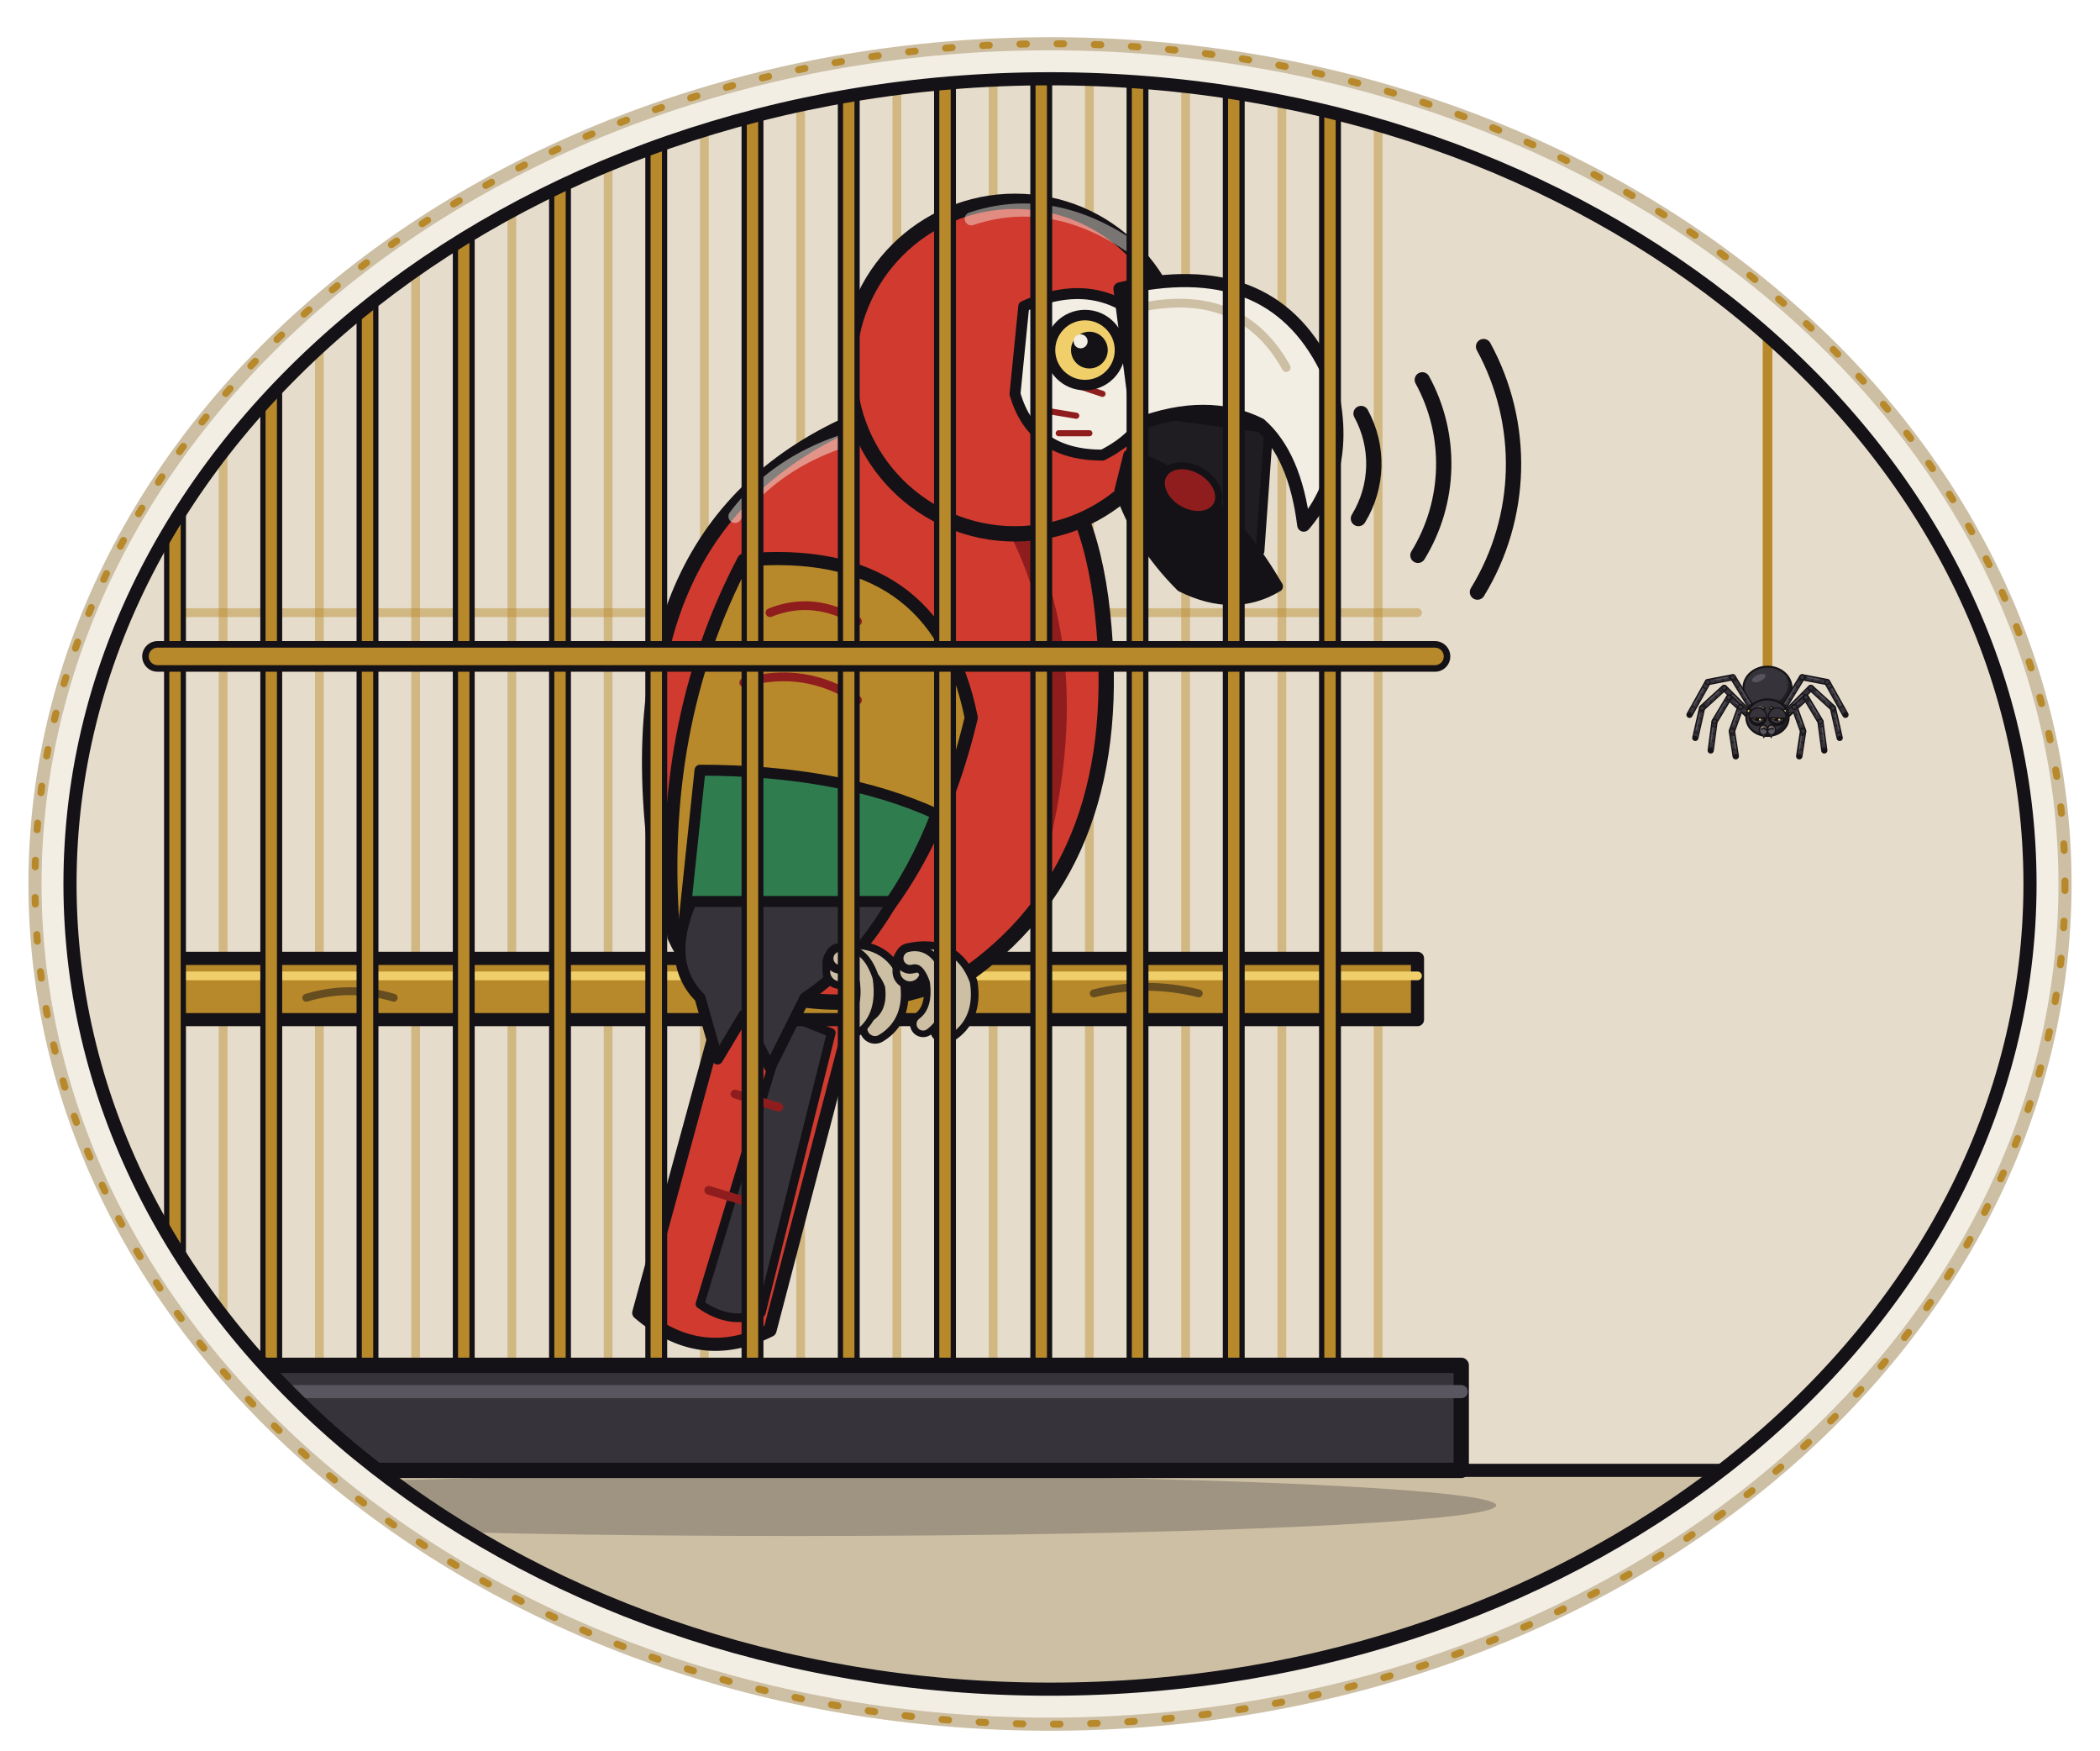
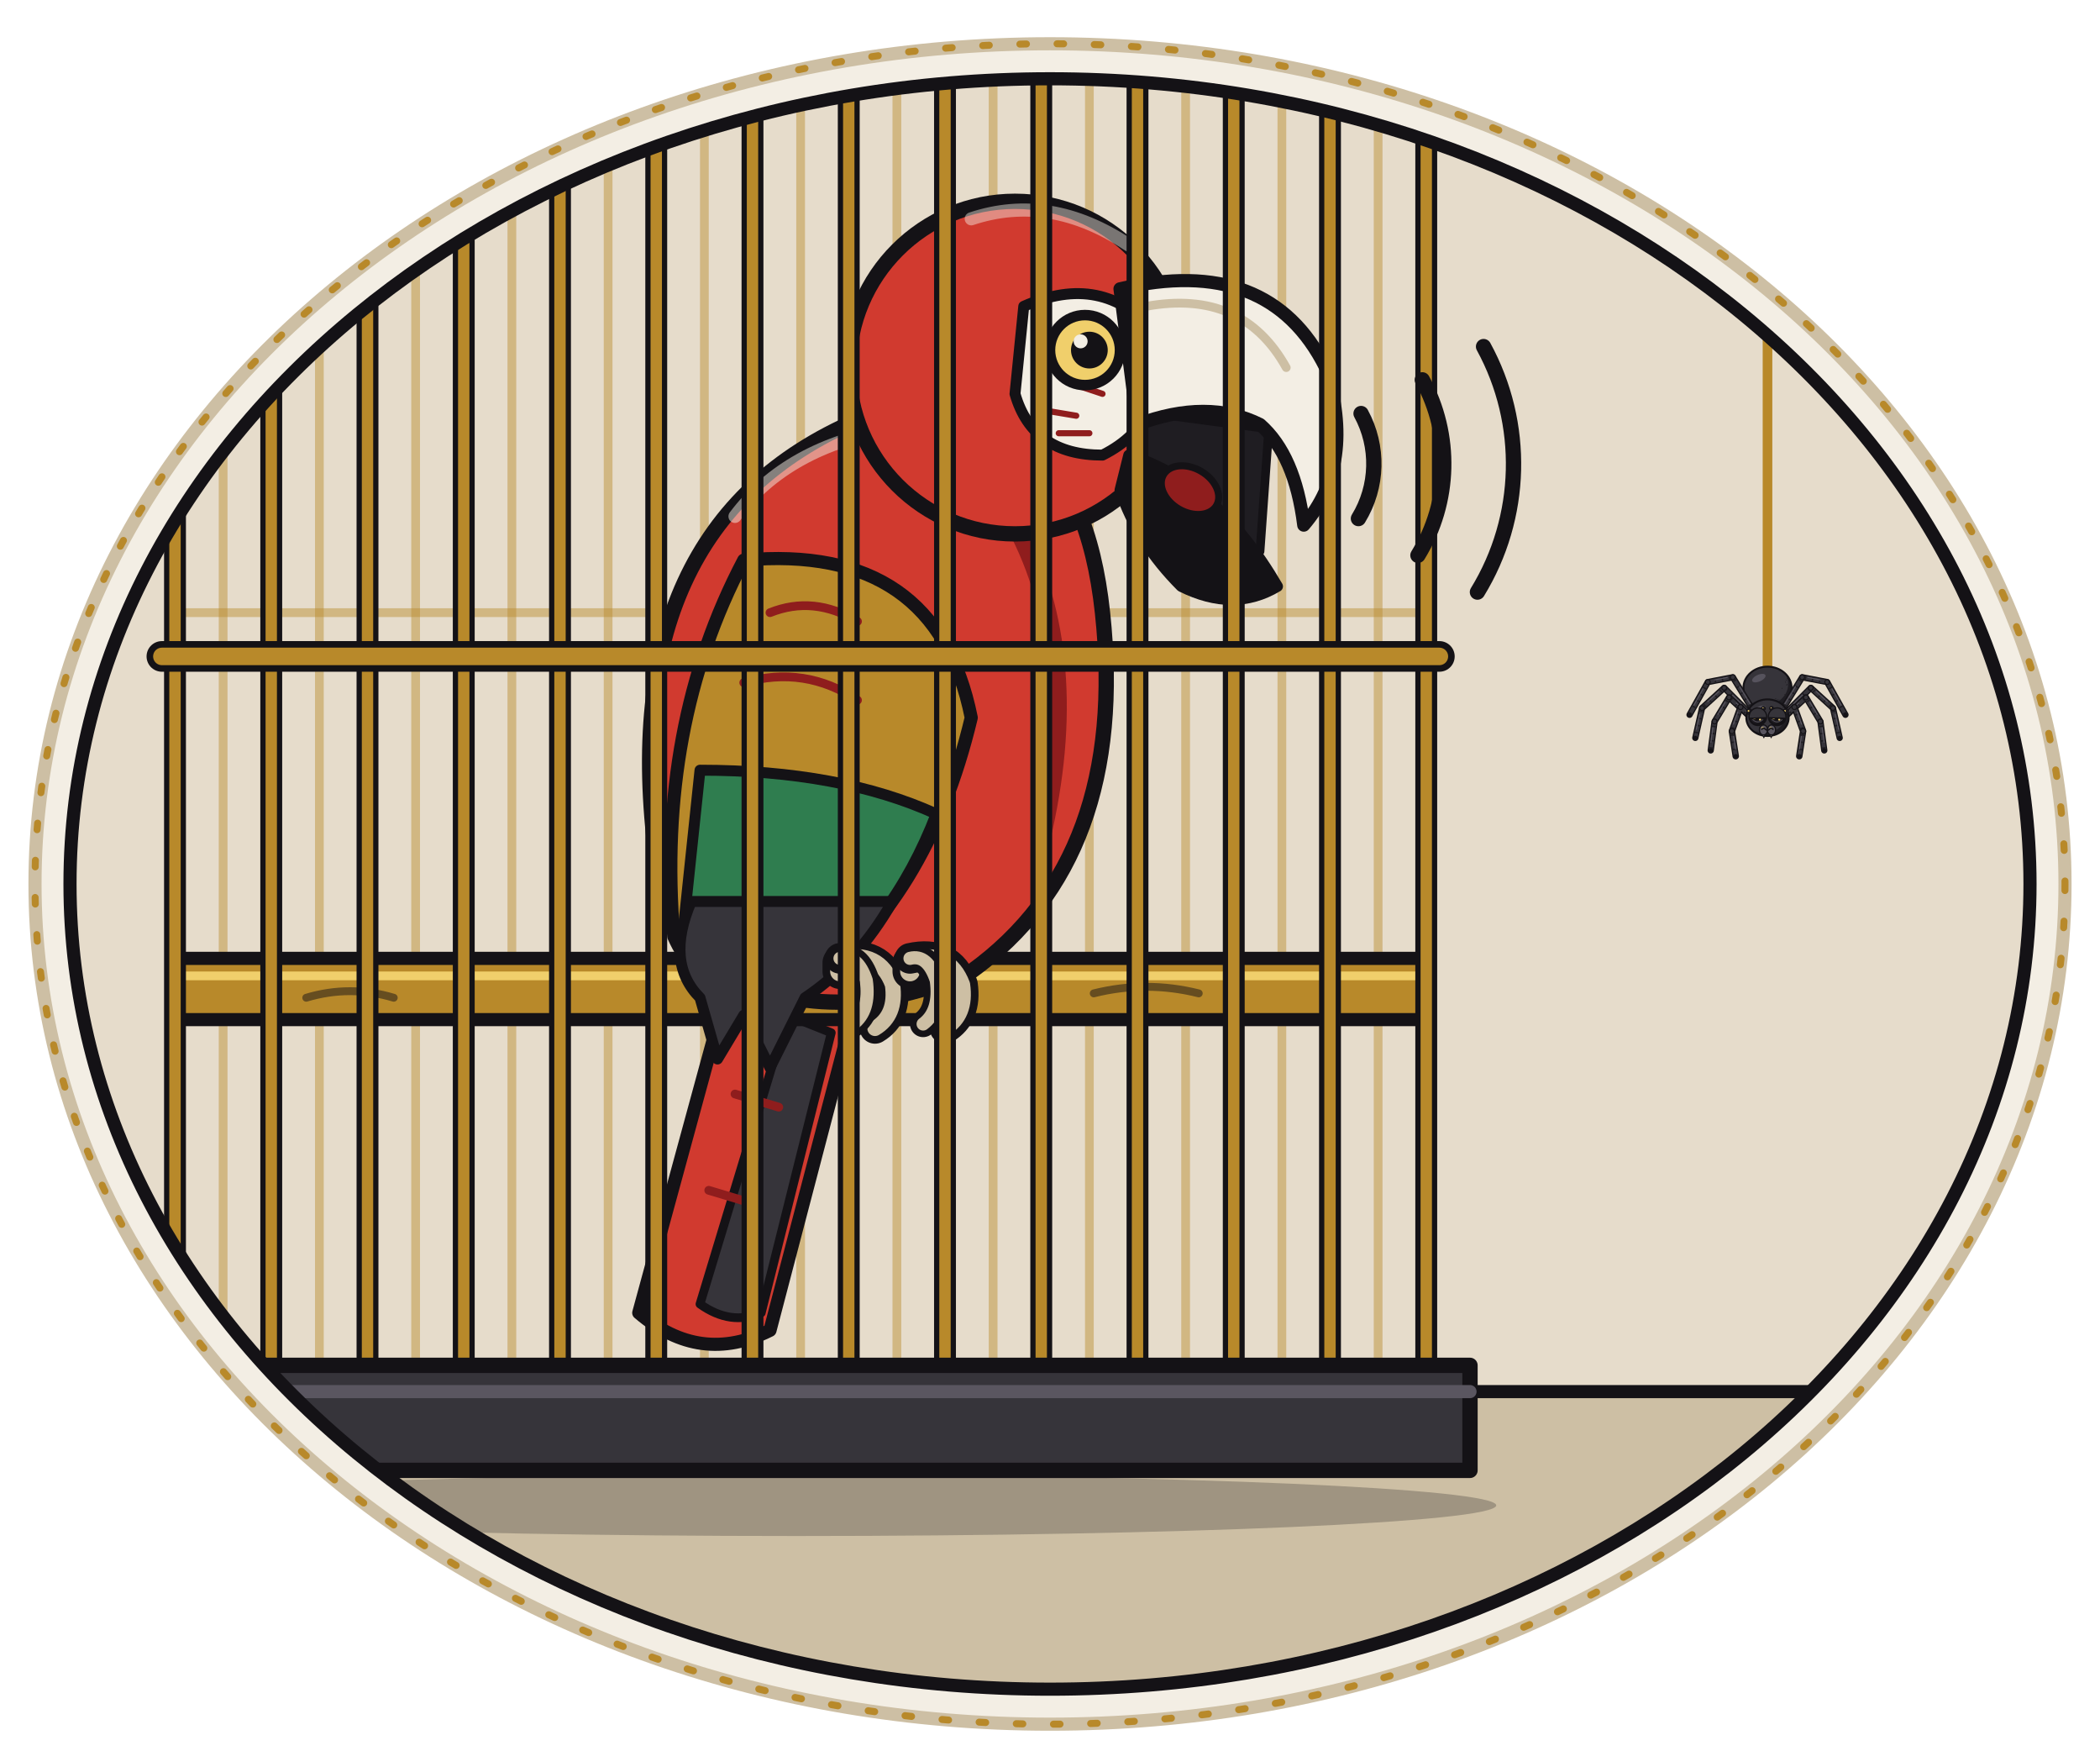
<svg xmlns="http://www.w3.org/2000/svg" viewBox="0 0 480 400" role="img" aria-labelledby="creature-parrot-title">
  <clipPath id="cr-parrot-ov0">
    <ellipse cx="240" cy="202" rx="224" ry="184" fill="#000" />
  </clipPath>
  <ellipse cx="240" cy="202" rx="232" ry="192" fill="#f3eee4" stroke="#cdbfa4" stroke-width="3" />
  <ellipse cx="240" cy="202" rx="224" ry="184" fill="#e6dccb" stroke="#cdbfa4" stroke-width="2.5" />
  <g clip-path="url(#cr-parrot-ov0)">
-     <path d="M0 336 H480 V400 H0 Z" fill="#cdbfa4" />
-     <path d="M0 336 L480 336" stroke="#141216" stroke-width="3" stroke-linecap="round" />
+     <path d="M0 318 H480 V400 H0 Z" fill="#cdbfa4" />
+     <path d="M0 318 L480 318" stroke="#141216" stroke-width="3" stroke-linecap="round" />
    <ellipse cx="182" cy="344" rx="160" ry="7" fill="#141216" opacity="0.25" />
    <path d="M51 -10 V312M73 -10 V312M95 -10 V312M117 -10 V312M139 -10 V312M161 -10 V312M183 -10 V312M205 -10 V312M227 -10 V312M249 -10 V312M271 -10 V312M293 -10 V312M315 -10 V312" fill="none" stroke="#b8892a" stroke-width="2" stroke-linecap="round" stroke-linejoin="round" opacity="0.45" />
-     <path d="M40 140 H324" fill="none" stroke="#b8892a" stroke-width="2" stroke-linecap="round" stroke-linejoin="round" opacity="0.45" />
+     <path d="M40 140 H326" fill="none" stroke="#b8892a" stroke-width="2" stroke-linecap="round" stroke-linejoin="round" opacity="0.45" />
    <path d="M170 212 L146 300 Q160 312 176 304 L198 220 Z" fill="#d13a2f" stroke="#141216" stroke-width="3" stroke-linecap="round" stroke-linejoin="round" />
    <path d="M180 232 L160 298 Q167 303 174 300 L190 236 Z" fill="#36343a" stroke="#141216" stroke-width="2" stroke-linecap="round" stroke-linejoin="round" />
    <path d="M168 250 l10 3 M162 272 l10 3" fill="none" stroke="#8f1d1d" stroke-width="2" stroke-linecap="round" stroke-linejoin="round" />
-     <path d="M40 219 H324 V233 H40 Z" fill="#b8892a" stroke="#141216" stroke-width="3" stroke-linecap="round" stroke-linejoin="round" />
-     <path d="M40 223 H324" fill="none" stroke="#f0cf6b" stroke-width="2" stroke-linecap="round" stroke-linejoin="round" />
+     <path d="M40 219 H326 V233 H40 Z" fill="#b8892a" stroke="#141216" stroke-width="3" stroke-linecap="round" stroke-linejoin="round" />
+     <path d="M40 223 H326" fill="none" stroke="#f0cf6b" stroke-width="2" stroke-linecap="round" stroke-linejoin="round" />
    <path d="M70 228 q10 -3 20 0 M250 227 q12 -3 24 0" fill="none" stroke="#141216" stroke-width="1.8" stroke-linecap="round" stroke-linejoin="round" opacity="0.5" />
    <path d="M150 196 Q140 120 196 96 Q246 84 252 140 Q258 196 222 222 Q190 236 164 222 Z" fill="#d13a2f" stroke="#141216" stroke-width="3.5" stroke-linecap="round" stroke-linejoin="round" />
    <path d="M232 120 Q248 150 238 192" fill="none" stroke="#8f1d1d" stroke-width="4" stroke-linecap="round" stroke-linejoin="round" />
    <path d="M168 118 Q180 102 204 98" fill="none" stroke="#f3eee4" stroke-width="3" stroke-linecap="round" stroke-linejoin="round" opacity="0.5" />
    <path d="M170 128 Q214 124 222 164 Q212 206 184 226 Q162 232 154 214 Q150 166 170 128 Z" fill="#b8892a" stroke="#141216" stroke-width="3" stroke-linecap="round" stroke-linejoin="round" />
    <path d="M160 176 Q192 176 214 186 Q204 212 184 226 Q164 230 156 214 Z" fill="#2f7d4f" stroke="#141216" stroke-width="2.5" stroke-linecap="round" stroke-linejoin="round" />
    <path d="M158 206 Q184 206 204 206 Q196 220 184 228 L176 244 L170 232 L164 242 L160 228 Q152 220 158 206 Z" fill="#36343a" stroke="#141216" stroke-width="2.5" stroke-linecap="round" stroke-linejoin="round" />
    <path d="M176 140 q10 -4 20 2 M170 156 q14 -4 26 4" fill="none" stroke="#8f1d1d" stroke-width="2" stroke-linecap="round" stroke-linejoin="round" />
    <circle cx="232" cy="84" r="38" fill="#d13a2f" stroke="#141216" stroke-width="3.5" />
    <path d="M222 50 Q240 44 258 56" fill="none" stroke="#f3eee4" stroke-width="3" stroke-linecap="round" stroke-linejoin="round" opacity="0.45" />
    <path d="M234 70 Q252 62 264 76 Q268 96 252 104 Q236 104 232 90 Z" fill="#f3eee4" stroke="#141216" stroke-width="2.5" stroke-linecap="round" stroke-linejoin="round" />
    <path d="M240 94 l6 1 M242 99 l7 0 M246 88 l6 2" fill="none" stroke="#8f1d1d" stroke-width="1.4" stroke-linecap="round" stroke-linejoin="round" />
    <circle cx="248" cy="80" r="8" fill="#f0cf6b" stroke="#141216" stroke-width="2.4" />
    <circle cx="249" cy="80" r="4.2" fill="#141216" />
    <circle cx="247" cy="78" r="1.6" fill="#f3eee4" />
    <path d="M260 94 L290 98 L288 126 L258 110 Z" fill="#1f1d22" stroke="#141216" stroke-width="2" stroke-linecap="round" stroke-linejoin="round" />
    <path d="M258 104 Q278 110 292 134 Q282 140 270 134 Q260 124 256 112 Z" fill="#141216" stroke="#141216" stroke-width="2.5" stroke-linecap="round" stroke-linejoin="round" />
    <ellipse cx="272" cy="112" rx="7" ry="5" fill="#8f1d1d" stroke="#141216" stroke-width="1.6" transform="rotate(30 272 112)" />
    <path d="M256 66 Q290 58 303 84 Q310 106 298 120 Q296 104 288 97 Q276 91 260 97 Z" fill="#f3eee4" stroke="#141216" stroke-width="3" stroke-linecap="round" stroke-linejoin="round" />
    <path d="M262 70 Q284 66 294 84" fill="none" stroke="#cdbfa4" stroke-width="2" stroke-linecap="round" stroke-linejoin="round" />
    <path d="M192 222 L192 220" fill="none" stroke="#141216" stroke-width="8" stroke-linecap="round" stroke-linejoin="round" />
    <path d="M192 222 L192 220" fill="none" stroke="#cdbfa4" stroke-width="4.5" stroke-linecap="round" stroke-linejoin="round" />
    <path d="M192 219 Q201 217 204 225 Q205 232 200 235" fill="none" stroke="#141216" stroke-width="7" stroke-linecap="round" stroke-linejoin="round" />
    <path d="M192 219 Q201 217 204 225 Q205 232 200 235" fill="none" stroke="#cdbfa4" stroke-width="3.5" stroke-linecap="round" stroke-linejoin="round" />
    <path d="M192 219 Q196 218 198 224 Q199 231 195 234" fill="none" stroke="#141216" stroke-width="6" stroke-linecap="round" stroke-linejoin="round" />
    <path d="M192 219 Q196 218 198 224 Q199 231 195 234" fill="none" stroke="#cdbfa4" stroke-width="3" stroke-linecap="round" stroke-linejoin="round" />
    <path d="M208 222 L208 220" fill="none" stroke="#141216" stroke-width="8" stroke-linecap="round" stroke-linejoin="round" />
    <path d="M208 222 L208 220" fill="none" stroke="#cdbfa4" stroke-width="4.5" stroke-linecap="round" stroke-linejoin="round" />
    <path d="M208 219 Q217 217 220 225 Q221 232 216 235" fill="none" stroke="#141216" stroke-width="7" stroke-linecap="round" stroke-linejoin="round" />
    <path d="M208 219 Q217 217 220 225 Q221 232 216 235" fill="none" stroke="#cdbfa4" stroke-width="3.5" stroke-linecap="round" stroke-linejoin="round" />
    <path d="M208 219 Q212 218 214 224 Q215 231 211 234" fill="none" stroke="#141216" stroke-width="6" stroke-linecap="round" stroke-linejoin="round" />
    <path d="M208 219 Q212 218 214 224 Q215 231 211 234" fill="none" stroke="#cdbfa4" stroke-width="3" stroke-linecap="round" stroke-linejoin="round" />
-     <path d="M40 -10 V312M62 -10 V312M84 -10 V312M106 -10 V312M128 -10 V312M150 -10 V312M172 -10 V312M194 -10 V312M216 -10 V312M238 -10 V312M260 -10 V312M282 -10 V312M304 -10 V312" fill="none" stroke="#141216" stroke-width="5" stroke-linecap="round" stroke-linejoin="round" />
-     <path d="M40 -10 V312M62 -10 V312M84 -10 V312M106 -10 V312M128 -10 V312M150 -10 V312M172 -10 V312M194 -10 V312M216 -10 V312M238 -10 V312M260 -10 V312M282 -10 V312M304 -10 V312" fill="none" stroke="#b8892a" stroke-width="2.6" stroke-linecap="round" stroke-linejoin="round" />
-     <path d="M36 150 H328" fill="none" stroke="#141216" stroke-width="7" stroke-linecap="round" stroke-linejoin="round" />
-     <path d="M36 150 H328" fill="none" stroke="#b8892a" stroke-width="4" stroke-linecap="round" stroke-linejoin="round" />
-     <path d="M30 312 H334 V336 H30 Z" fill="#36343a" stroke="#141216" stroke-width="3.5" stroke-linecap="round" stroke-linejoin="round" />
-     <path d="M30 318 H334" fill="none" stroke="#5a5660" stroke-width="3" stroke-linecap="round" stroke-linejoin="round" />
+     <path d="M40 -10 V312M62 -10 V312M84 -10 V312M106 -10 V312M128 -10 V312M150 -10 V312M172 -10 V312M194 -10 V312M216 -10 V312M238 -10 V312M260 -10 V312M282 -10 V312M304 -10 V312M326 -10 V312" fill="none" stroke="#141216" stroke-width="5" stroke-linecap="round" stroke-linejoin="round" />
+     <path d="M40 -10 V312M62 -10 V312M84 -10 V312M106 -10 V312M128 -10 V312M150 -10 V312M172 -10 V312M194 -10 V312M216 -10 V312M238 -10 V312M260 -10 V312M282 -10 V312M304 -10 V312M326 -10 V312" fill="none" stroke="#b8892a" stroke-width="2.6" stroke-linecap="round" stroke-linejoin="round" />
+     <path d="M37 150 H329" fill="none" stroke="#141216" stroke-width="7" stroke-linecap="round" stroke-linejoin="round" />
+     <path d="M37 150 H329" fill="none" stroke="#b8892a" stroke-width="4" stroke-linecap="round" stroke-linejoin="round" />
+     <path d="M30 312 H336 V336 H30 Z" fill="#36343a" stroke="#141216" stroke-width="3.5" stroke-linecap="round" stroke-linejoin="round" />
+     <path d="M30 318 H336" fill="none" stroke="#5a5660" stroke-width="3" stroke-linecap="round" stroke-linejoin="round" />
    <path d="M311.1 94.5 A24 24 0 0 1 310.5 118.5" fill="none" stroke="#141216" stroke-width="3.5" stroke-linecap="round" stroke-linejoin="round" />
    <path d="M325.1 86.8 A40 40 0 0 1 324.1 126.9" fill="none" stroke="#141216" stroke-width="3.5" stroke-linecap="round" stroke-linejoin="round" />
    <path d="M339.1 79.2 A56 56 0 0 1 337.7 135.3" fill="none" stroke="#141216" stroke-width="3.5" stroke-linecap="round" stroke-linejoin="round" />
    <path d="M404 0 V154.3" fill="none" stroke="#b8892a" stroke-width="2.2" stroke-linecap="round" stroke-linejoin="round" />
  </g>
  <ellipse cx="240" cy="202" rx="224" ry="184" fill="none" stroke="#141216" stroke-width="3" />
  <ellipse cx="240" cy="202" rx="232" ry="192" fill="none" stroke="#b8892a" stroke-width="1.6" stroke-dasharray="1.5 7" stroke-linecap="round" />
  <g transform="translate(404 164) rotate(0) scale(0.11 0.11)">
    <g transform="rotate(0 0 -62)">
      <clipPath id="cr-parrot-c1">
        <ellipse cx="0" cy="-62" rx="50" ry="44" fill="#000" />
      </clipPath>
      <ellipse cx="0" cy="-62" rx="50" ry="44" fill="#1f1d22" />
      <g clip-path="url(#cr-parrot-c1)">
        <ellipse cx="-8" cy="-69.9" rx="51" ry="44.9" fill="#36343a" />
        <path d="M23.9 -36.9h0M36 -48.1h0M24.5 -97.9h0M5 -29.3h0M-25.9 -30.8h0M30.2 -61h0M40 -67.5h0M40.6 -69.2h0M37.2 -73.8h0M19.5 -35.4h0M-27.3 -31.3h0M-28.1 -30.4h0M-18.5 -33.8h0M17.1 -39.4h0M40.7 -81.2h0M20.8 -37.3h0M38.8 -78.1h0" stroke="#1f1d22" stroke-width="1.9" stroke-linecap="round" />
        <ellipse cx="-18" cy="-82.2" rx="15" ry="7" fill="#5a5660" transform="rotate(-24 -18 -82.2)" opacity="0.9" />
      </g>
      <ellipse cx="0" cy="-62" rx="50" ry="44" fill="none" stroke="#141216" stroke-width="4" />
    </g>
    <g>
      <path d="M28 -12 L72 -84 L124 -74 L162 -6" fill="none" stroke="#141216" stroke-width="13" stroke-linecap="round" stroke-linejoin="round" />
      <path d="M28 -12 L72 -84 L124 -74 L162 -6" fill="none" stroke="#36343a" stroke-width="8" stroke-linecap="round" stroke-linejoin="round" />
      <path d="M28 -12 L72 -84 L124 -74 L162 -6" fill="none" stroke="#1f1d22" stroke-width="8" stroke-dasharray="3 12" stroke-linejoin="round" />
      <path d="M36.2 -28.8 L58.2 -64.8M83.8 -83.5 L109.8 -78.5M133.9 -59.9 L152.9 -25.9" stroke="#5a5660" stroke-width="2.1" stroke-linecap="round" fill="none" />
      <circle cx="72" cy="-84" r="5" fill="#36343a" stroke="#141216" stroke-width="2.2" />
      <circle cx="124" cy="-74" r="5" fill="#36343a" stroke="#141216" stroke-width="2.2" />
      <circle cx="162" cy="-6" r="4.4" fill="#141216" />
    </g>
    <g>
      <path d="M-28 -12 L-72 -84 L-124 -74 L-162 -6" fill="none" stroke="#141216" stroke-width="13" stroke-linecap="round" stroke-linejoin="round" />
      <path d="M-28 -12 L-72 -84 L-124 -74 L-162 -6" fill="none" stroke="#36343a" stroke-width="8" stroke-linecap="round" stroke-linejoin="round" />
      <path d="M-28 -12 L-72 -84 L-124 -74 L-162 -6" fill="none" stroke="#1f1d22" stroke-width="8" stroke-dasharray="3 12" stroke-linejoin="round" />
      <path d="M-36.2 -28.8 L-58.2 -64.8M-83.8 -83.5 L-109.8 -78.5M-133.9 -59.9 L-152.9 -25.9" stroke="#5a5660" stroke-width="2.1" stroke-linecap="round" fill="none" />
      <circle cx="-72" cy="-84" r="5" fill="#36343a" stroke="#141216" stroke-width="2.2" />
      <circle cx="-124" cy="-74" r="5" fill="#36343a" stroke="#141216" stroke-width="2.2" />
      <circle cx="-162" cy="-6" r="4.4" fill="#141216" />
    </g>
    <g>
      <path d="M32 -4 L90 -62 L136 -20 L150 42" fill="none" stroke="#141216" stroke-width="13" stroke-linecap="round" stroke-linejoin="round" />
      <path d="M32 -4 L90 -62 L136 -20 L150 42" fill="none" stroke="#36343a" stroke-width="8" stroke-linecap="round" stroke-linejoin="round" />
      <path d="M32 -4 L90 -62 L136 -20 L150 42" fill="none" stroke="#1f1d22" stroke-width="8" stroke-dasharray="3 12" stroke-linejoin="round" />
      <path d="M43.5 -18 L72.5 -47M101.3 -54.1 L124.3 -33.1M140.8 -6.7 L147.8 24.3" stroke="#5a5660" stroke-width="2.1" stroke-linecap="round" fill="none" />
      <circle cx="90" cy="-62" r="5" fill="#36343a" stroke="#141216" stroke-width="2.2" />
      <circle cx="136" cy="-20" r="5" fill="#36343a" stroke="#141216" stroke-width="2.2" />
      <circle cx="150" cy="42" r="4.4" fill="#141216" />
    </g>
    <g>
      <path d="M-32 -4 L-90 -62 L-136 -20 L-150 42" fill="none" stroke="#141216" stroke-width="13" stroke-linecap="round" stroke-linejoin="round" />
      <path d="M-32 -4 L-90 -62 L-136 -20 L-150 42" fill="none" stroke="#36343a" stroke-width="8" stroke-linecap="round" stroke-linejoin="round" />
      <path d="M-32 -4 L-90 -62 L-136 -20 L-150 42" fill="none" stroke="#1f1d22" stroke-width="8" stroke-dasharray="3 12" stroke-linejoin="round" />
      <path d="M-43.5 -18 L-72.5 -47M-101.3 -54.1 L-124.3 -33.1M-140.8 -6.7 L-147.8 24.3" stroke="#5a5660" stroke-width="2.1" stroke-linecap="round" fill="none" />
      <circle cx="-90" cy="-62" r="5" fill="#36343a" stroke="#141216" stroke-width="2.2" />
      <circle cx="-136" cy="-20" r="5" fill="#36343a" stroke="#141216" stroke-width="2.2" />
      <circle cx="-150" cy="42" r="4.4" fill="#141216" />
    </g>
    <g>
      <path d="M30 4 L80 -42 L110 8 L118 68" fill="none" stroke="#141216" stroke-width="13" stroke-linecap="round" stroke-linejoin="round" />
      <path d="M30 4 L80 -42 L110 8 L118 68" fill="none" stroke="#36343a" stroke-width="8" stroke-linecap="round" stroke-linejoin="round" />
      <path d="M30 4 L80 -42 L110 8 L118 68" fill="none" stroke="#1f1d22" stroke-width="8" stroke-dasharray="3 12" stroke-linejoin="round" />
      <path d="M39.8 -7.4 L64.8 -30.4M88.1 -31.9 L103.1 -6.9M113.5 21 L117.5 51" stroke="#5a5660" stroke-width="2.1" stroke-linecap="round" fill="none" />
      <circle cx="80" cy="-42" r="5" fill="#36343a" stroke="#141216" stroke-width="2.2" />
      <circle cx="110" cy="8" r="5" fill="#36343a" stroke="#141216" stroke-width="2.2" />
      <circle cx="118" cy="68" r="4.4" fill="#141216" />
    </g>
    <g>
      <path d="M-30 4 L-80 -42 L-110 8 L-118 68" fill="none" stroke="#141216" stroke-width="13" stroke-linecap="round" stroke-linejoin="round" />
      <path d="M-30 4 L-80 -42 L-110 8 L-118 68" fill="none" stroke="#36343a" stroke-width="8" stroke-linecap="round" stroke-linejoin="round" />
      <path d="M-30 4 L-80 -42 L-110 8 L-118 68" fill="none" stroke="#1f1d22" stroke-width="8" stroke-dasharray="3 12" stroke-linejoin="round" />
      <path d="M-39.8 -7.4 L-64.8 -30.4M-88.1 -31.9 L-103.1 -6.9M-113.5 21 L-117.5 51" stroke="#5a5660" stroke-width="2.1" stroke-linecap="round" fill="none" />
      <circle cx="-80" cy="-42" r="5" fill="#36343a" stroke="#141216" stroke-width="2.2" />
      <circle cx="-110" cy="8" r="5" fill="#36343a" stroke="#141216" stroke-width="2.2" />
      <circle cx="-118" cy="68" r="4.4" fill="#141216" />
    </g>
    <g>
      <path d="M24 10 L56 -22 L74 28 L66 80" fill="none" stroke="#141216" stroke-width="13.4" stroke-linecap="round" stroke-linejoin="round" />
      <path d="M24 10 L56 -22 L74 28 L66 80" fill="none" stroke="#36343a" stroke-width="8.4" stroke-linecap="round" stroke-linejoin="round" />
      <path d="M24 10 L56 -22 L74 28 L66 80" fill="none" stroke="#1f1d22" stroke-width="8.4" stroke-dasharray="3 12" stroke-linejoin="round" />
      <path d="M29.7 1.7 L45.7 -14.3M61.7 -11.6 L70.7 13.4M70.4 39.2 L66.4 65.2" stroke="#5a5660" stroke-width="2.2" stroke-linecap="round" fill="none" />
      <circle cx="56" cy="-22" r="5.2" fill="#36343a" stroke="#141216" stroke-width="2.2" />
      <circle cx="74" cy="28" r="5.2" fill="#36343a" stroke="#141216" stroke-width="2.2" />
      <circle cx="66" cy="80" r="4.5" fill="#141216" />
    </g>
    <g>
      <path d="M-24 10 L-56 -22 L-74 28 L-66 80" fill="none" stroke="#141216" stroke-width="13.4" stroke-linecap="round" stroke-linejoin="round" />
      <path d="M-24 10 L-56 -22 L-74 28 L-66 80" fill="none" stroke="#36343a" stroke-width="8.4" stroke-linecap="round" stroke-linejoin="round" />
      <path d="M-24 10 L-56 -22 L-74 28 L-66 80" fill="none" stroke="#1f1d22" stroke-width="8.4" stroke-dasharray="3 12" stroke-linejoin="round" />
      <path d="M-29.7 1.7 L-45.7 -14.3M-61.7 -11.6 L-70.7 13.4M-70.4 39.2 L-66.4 65.2" stroke="#5a5660" stroke-width="2.2" stroke-linecap="round" fill="none" />
      <circle cx="-56" cy="-22" r="5.2" fill="#36343a" stroke="#141216" stroke-width="2.2" />
      <circle cx="-74" cy="28" r="5.2" fill="#36343a" stroke="#141216" stroke-width="2.2" />
      <circle cx="-66" cy="80" r="4.5" fill="#141216" />
    </g>
    <g transform="rotate(0 0 0)">
      <clipPath id="cr-parrot-c2">
        <ellipse cx="0" cy="0" rx="44" ry="38" fill="#000" />
      </clipPath>
      <ellipse cx="0" cy="0" rx="44" ry="38" fill="#1f1d22" />
      <g clip-path="url(#cr-parrot-c2)">
        <ellipse cx="-7" cy="-6.8" rx="44.9" ry="38.8" fill="#36343a" />
        <path d="M32 7.8h0M2.7 25.7h0M-21.4 29h0M-6.7 29.6h0M28.8 14.4h0M35.4 -15.9h0M8.3 23.8h0M32.3 3.1h0M32.7 9.9h0M31.8 7.7h0M31.7 -24.5h0M31.7 -20.3h0" stroke="#1f1d22" stroke-width="1.8" stroke-linecap="round" />
        <ellipse cx="-15.8" cy="-17.5" rx="13.2" ry="6.1" fill="#5a5660" transform="rotate(-24 -15.8 -17.5)" opacity="0.9" />
      </g>
      <ellipse cx="0" cy="0" rx="44" ry="38" fill="none" stroke="#141216" stroke-width="4" />
    </g>
    <path d="M-10.6 33.2 l3 8.5 l2.6 -7.6 Z" fill="#f3eee4" stroke="#141216" stroke-width="2" stroke-linecap="round" stroke-linejoin="round" />
    <path d="M10.6 33.2 l-3 8.5 l-2.5 -7.6 Z" fill="#f3eee4" stroke="#141216" stroke-width="2" stroke-linecap="round" stroke-linejoin="round" />
    <ellipse cx="-8.3" cy="25.5" rx="8.5" ry="10.5" fill="#5a5660" stroke="#141216" stroke-width="2.6" />
    <ellipse cx="8.3" cy="25.5" rx="8.5" ry="10.5" fill="#5a5660" stroke="#141216" stroke-width="2.6" />
    <ellipse cx="-10.2" cy="21.3" rx="3" ry="2.7" fill="#f0cf6b" opacity="0.55" />
    <ellipse cx="6.5" cy="21.3" rx="3" ry="2.7" fill="#f0cf6b" opacity="0.55" />
    <circle cx="-8.4" cy="-19.3" r="5" fill="#141216" />
    <circle cx="-8.4" cy="-19.3" r="3.4" fill="#1f1d22" />
    <circle cx="-9.4" cy="-20.4" r="1.2" fill="#f0cf6b" />
    <circle cx="8.4" cy="-19.3" r="5" fill="#141216" />
    <circle cx="8.4" cy="-19.3" r="3.4" fill="#1f1d22" />
    <circle cx="7.4" cy="-20.4" r="1.2" fill="#f0cf6b" />
    <circle cx="-37.8" cy="-12.5" r="6.7" fill="#141216" />
    <circle cx="-37.8" cy="-12.5" r="5.1" fill="#1f1d22" />
    <circle cx="-39.4" cy="-14.1" r="1.8" fill="#f0cf6b" />
    <circle cx="37.9" cy="-12.5" r="6.7" fill="#141216" />
    <circle cx="37.9" cy="-12.5" r="5.1" fill="#1f1d22" />
    <circle cx="36.3" cy="-14.1" r="1.8" fill="#f0cf6b" />
    <circle cx="-20" cy="-2" r="19.6" fill="#141216" />
    <clipPath id="cr-parrot-e3">
      <circle cx="-20" cy="-2" r="17" fill="#000" />
    </clipPath>
    <g clip-path="url(#cr-parrot-e3)">
      <circle cx="-20" cy="-2" r="17" fill="#141216" />
      <circle cx="-22.4" cy="-2" r="13.6" fill="#1f1d22" />
      <circle cx="-23.4" cy="-2" r="8.5" fill="#141216" />
      <path d="M-30.5 4.1 Q-20 13.6 -9.5 4.1" fill="none" stroke="#5a5660" stroke-width="1.7" stroke-linecap="round" stroke-linejoin="round" opacity="0.9" />
      <circle cx="-27.1" cy="-1.7" r="4.4" fill="#f0cf6b" />
      <circle cx="-15.6" cy="3.8" r="2.2" fill="#f0cf6b" />
      <path d="M-1.3 -22.4 L-1.3 0 L-38.7 1.4 L-38.7 -22.4 Z" fill="#36343a" />
      <path d="M-1.3 0 L-38.7 1.4" fill="none" stroke="#141216" stroke-width="2.72" stroke-linecap="round" stroke-linejoin="round" />
    </g>
    <circle cx="20" cy="-2" r="19.6" fill="#141216" />
    <clipPath id="cr-parrot-e4">
      <circle cx="20" cy="-2" r="17" fill="#000" />
    </clipPath>
    <g clip-path="url(#cr-parrot-e4)">
      <circle cx="20" cy="-2" r="17" fill="#141216" />
      <circle cx="17.6" cy="-2" r="13.6" fill="#1f1d22" />
      <circle cx="16.6" cy="-2" r="8.5" fill="#141216" />
      <path d="M9.5 4.1 Q20 13.6 30.5 4.1" fill="none" stroke="#5a5660" stroke-width="1.7" stroke-linecap="round" stroke-linejoin="round" opacity="0.9" />
      <circle cx="12.9" cy="-1.7" r="4.4" fill="#f0cf6b" />
      <circle cx="24.4" cy="3.8" r="2.2" fill="#f0cf6b" />
      <path d="M1.3 -22.4 L1.3 0 L38.7 1.4 L38.7 -22.4 Z" fill="#36343a" />
      <path d="M1.3 0 L38.7 1.4" fill="none" stroke="#141216" stroke-width="2.72" stroke-linecap="round" stroke-linejoin="round" />
    </g>
    <path d="M-11.9 24.1 q3.9 -4.2 7.8 0 t7.8 0 t7.8 0" fill="none" stroke="#141216" stroke-width="2.89" stroke-linecap="round" stroke-linejoin="round" />
  </g>
</svg>
